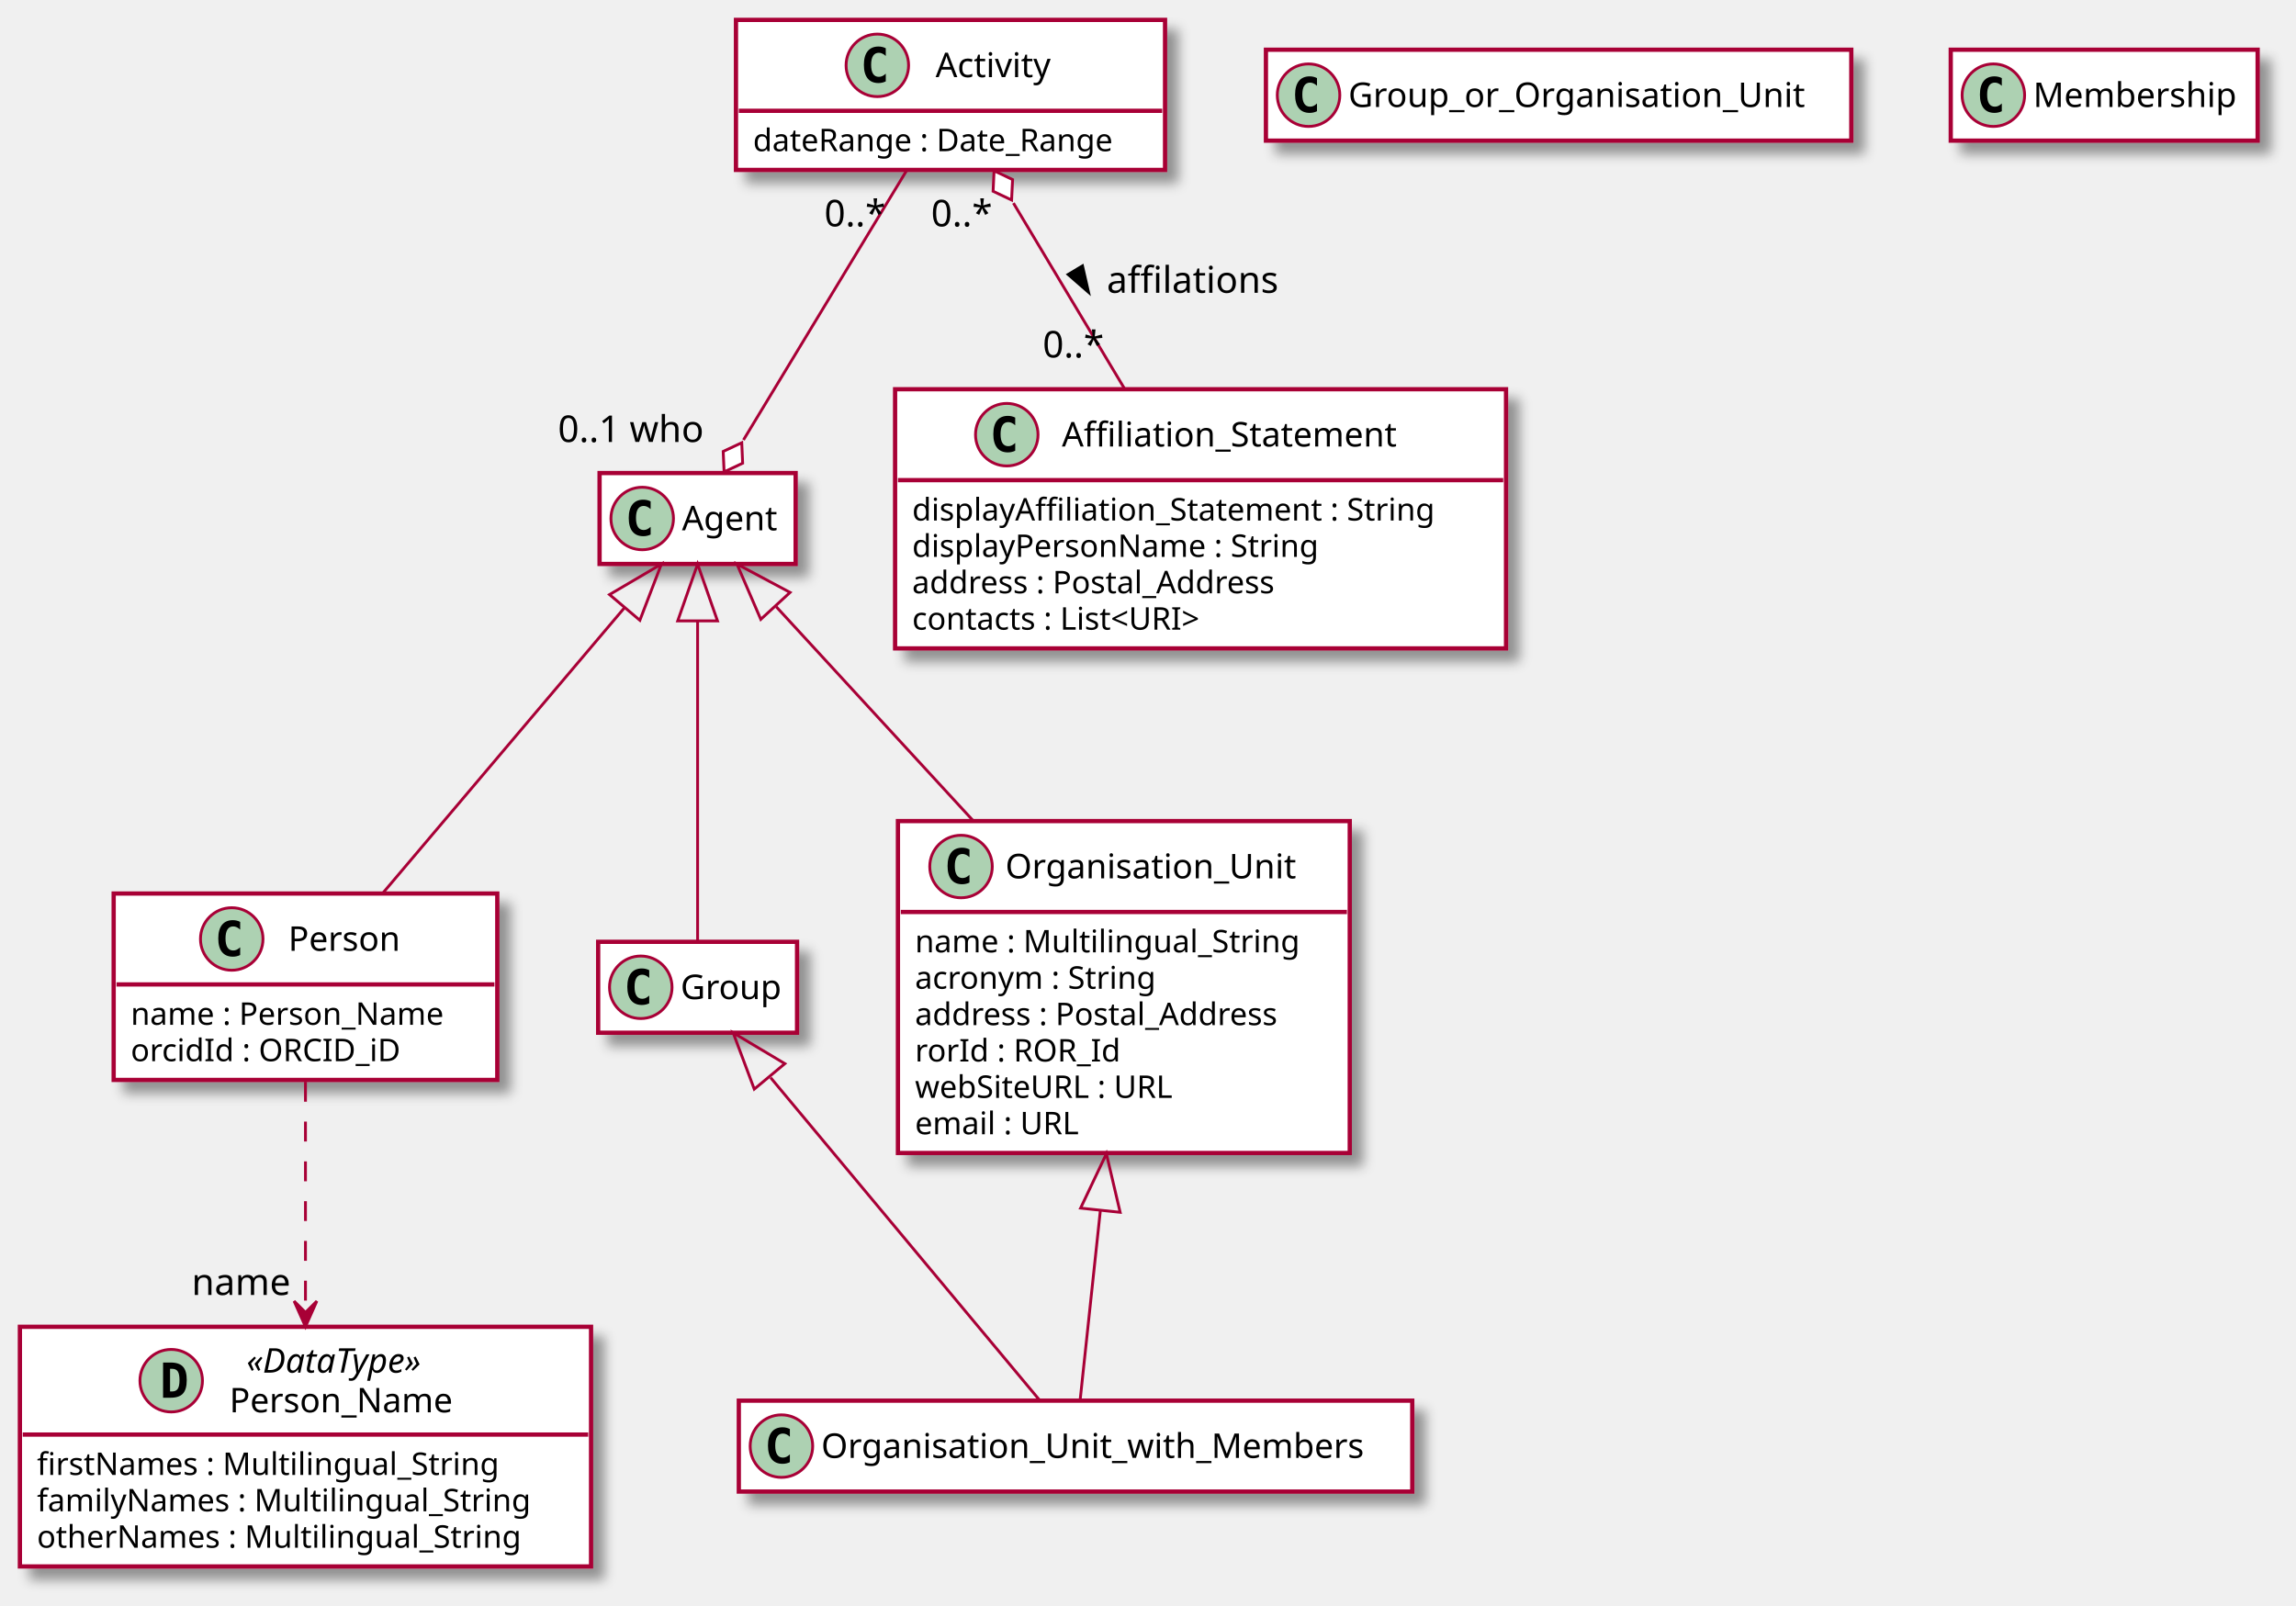
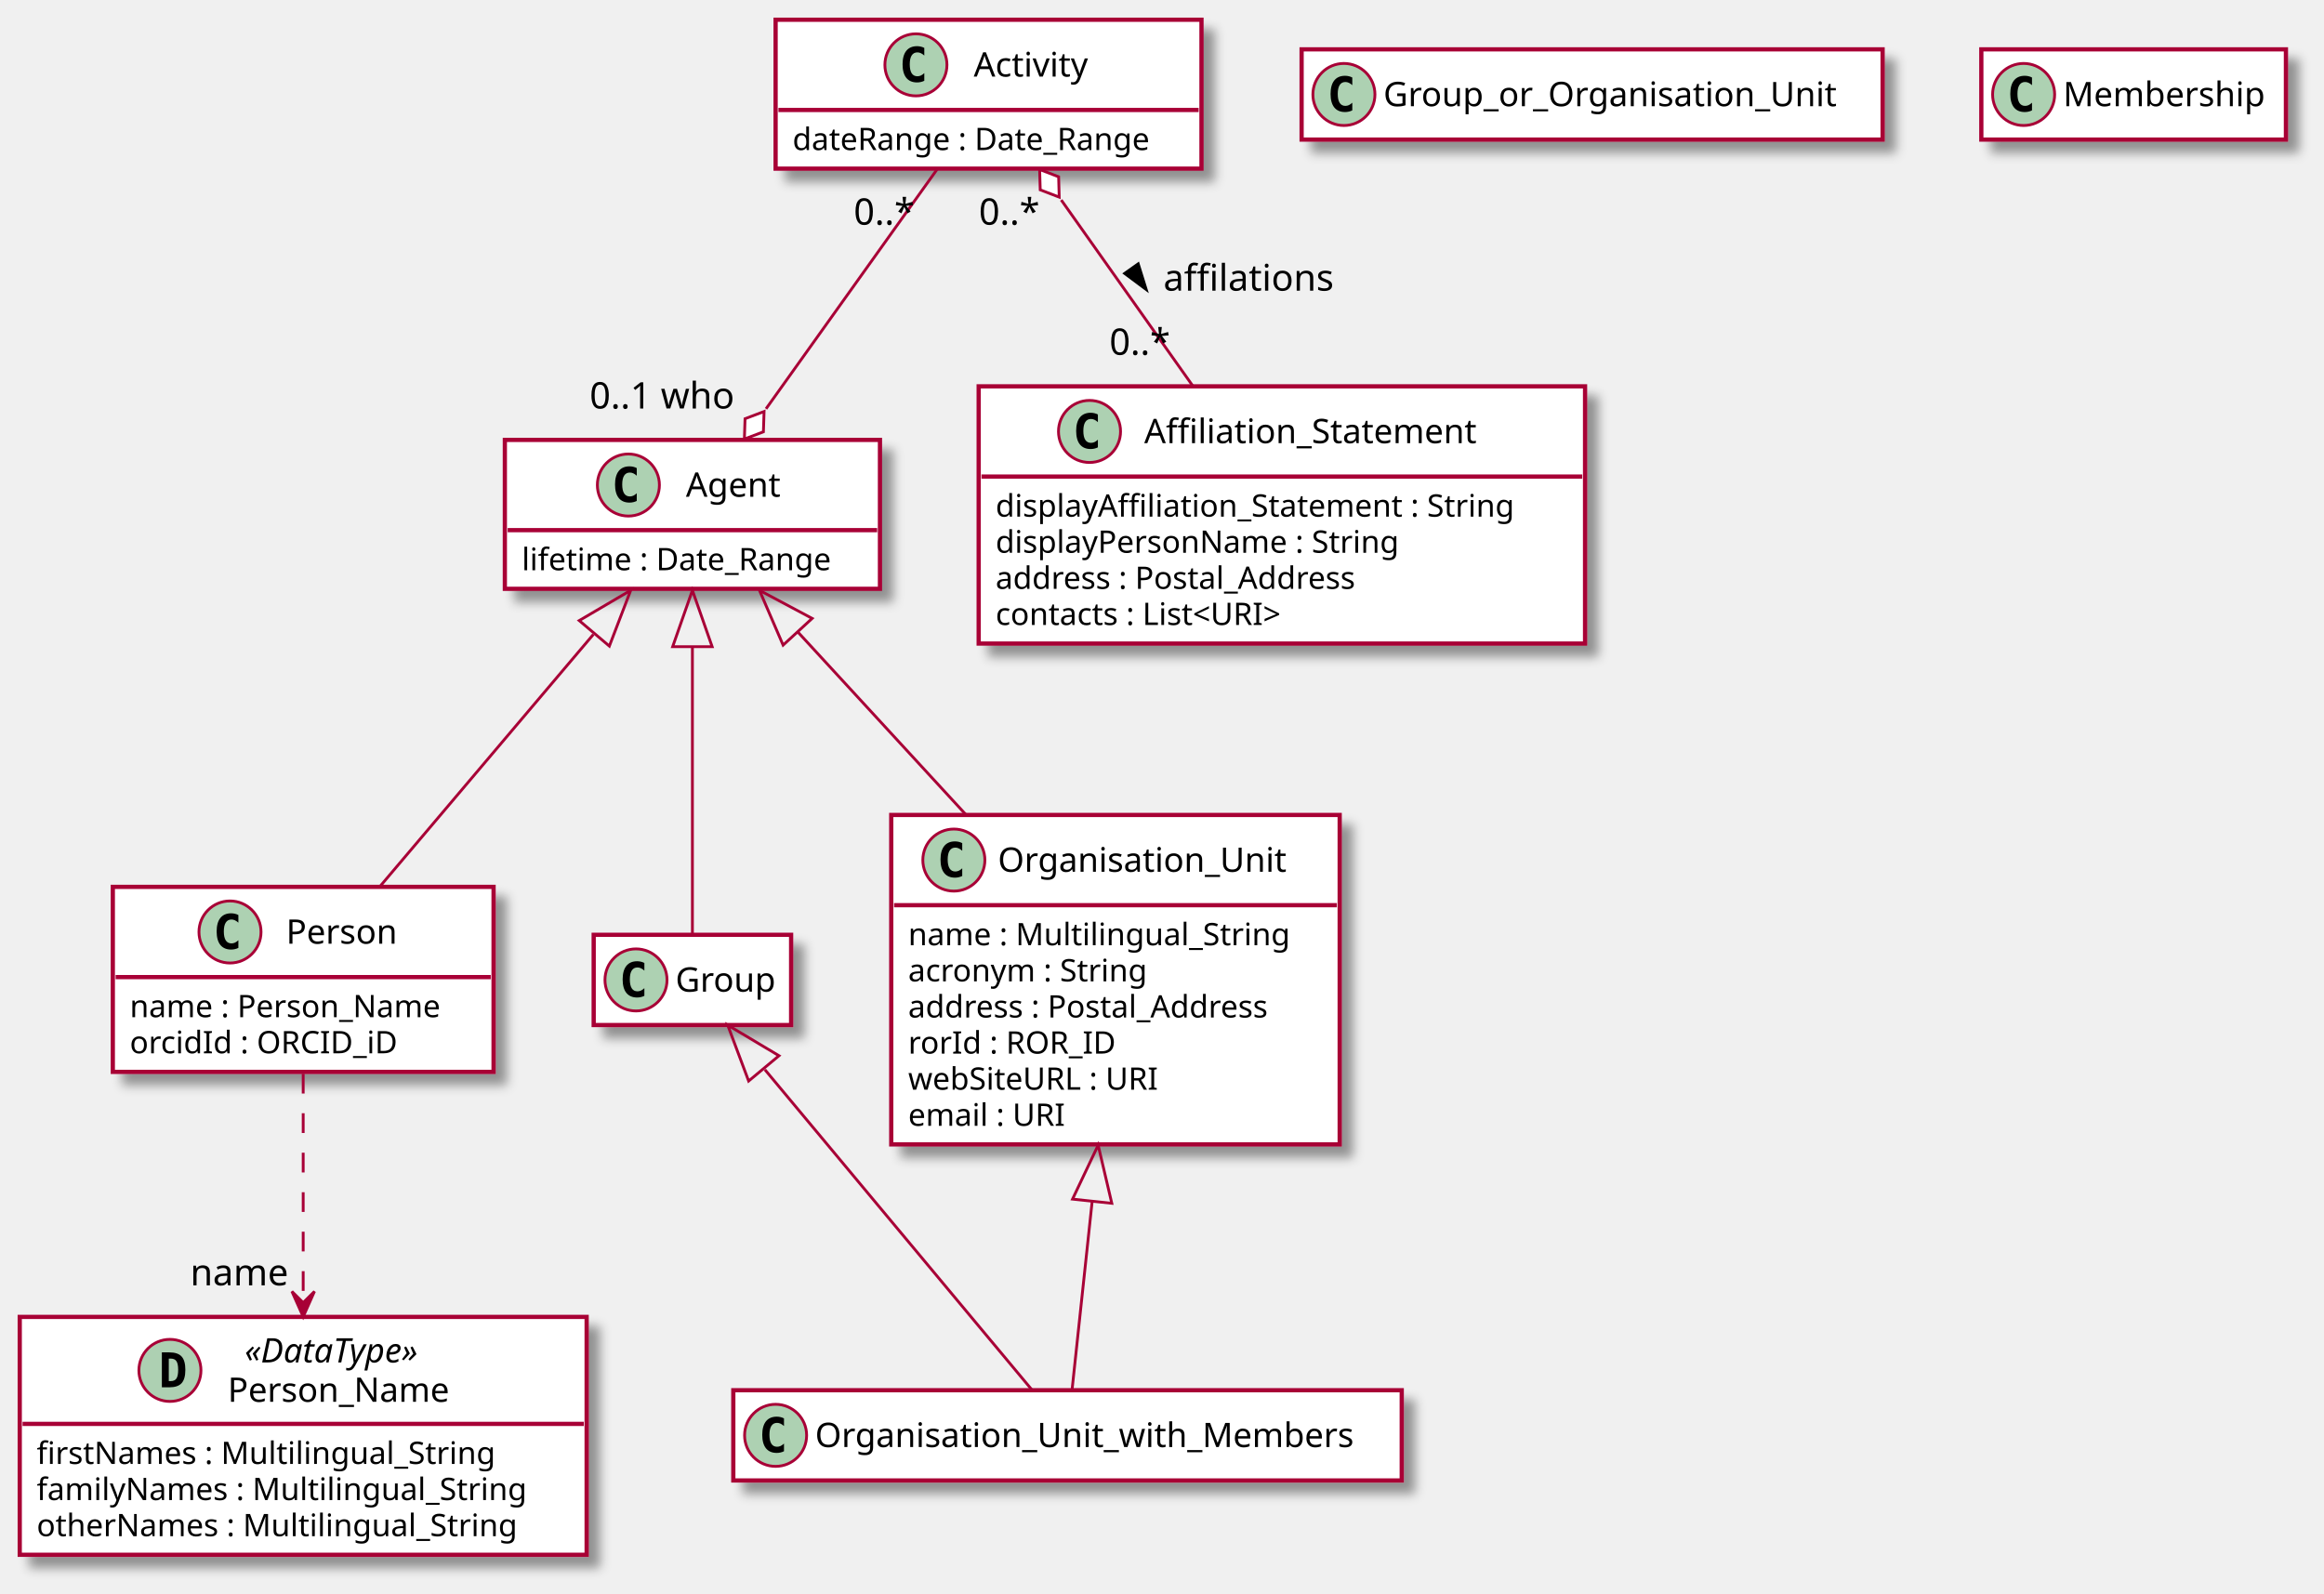
- <svg xmlns="http://www.w3.org/2000/svg" contentScriptType="application/ecmascript" contentStyleType="text/css" height="565px" preserveAspectRatio="none" style="width:808px;height:565px;background:#FFFFFF;" version="1.1" viewBox="0 0 808 565" width="808px" zoomAndPan="magnify">
+ <svg xmlns="http://www.w3.org/2000/svg" contentScriptType="application/ecmascript" contentStyleType="text/css" height="565px" preserveAspectRatio="none" style="width:824px;height:565px;background:#FFFFFF;" version="1.1" viewBox="0 0 824 565" width="824px" zoomAndPan="magnify">
  <defs>
-     <filter height="300%" id="faof7p3cjes50" width="300%" x="-1" y="-1">
+     <filter height="300%" id="f1koycm52vcksp" width="300%" x="-1" y="-1">
      <feGaussianBlur result="blurOut" stdDeviation="2.0" />
      <feColorMatrix in="blurOut" result="blurOut2" type="matrix" values="0 0 0 0 0 0 0 0 0 0 0 0 0 0 0 0 0 0 .4 0" />
      <feOffset dx="4.0" dy="4.0" in="blurOut2" result="blurOut3" />
      <feBlend in="SourceGraphic" in2="blurOut3" mode="normal" />
    </filter>
  </defs>
  <g>
-     <rect codeLine="23" fill="#FFFFFF" filter="url(#faof7p3cjes50)" height="32" id="Agent" style="stroke:#A80036;stroke-width:1.5;" width="69" x="211" y="166.5" />
-     <ellipse cx="226" cy="182.5" fill="#ADD1B2" rx="11" ry="11" style="stroke:#A80036;stroke-width:1.0;" />
-     <path d="M228.969,188.141 Q228.391,188.438 227.75,188.578 Q227.109,188.734 226.406,188.734 Q223.906,188.734 222.578,187.094 Q221.266,185.438 221.266,182.312 Q221.266,179.188 222.578,177.531 Q223.906,175.875 226.406,175.875 Q227.109,175.875 227.75,176.031 Q228.406,176.188 228.969,176.484 L228.969,179.203 Q228.344,178.625 227.75,178.359 Q227.156,178.078 226.531,178.078 Q225.188,178.078 224.5,179.156 Q223.812,180.219 223.812,182.312 Q223.812,184.406 224.5,185.484 Q225.188,186.547 226.531,186.547 Q227.156,186.547 227.75,186.281 Q228.344,186 228.969,185.422 L228.969,188.141 Z " fill="#000000" />
-     <text fill="#000000" font-family="sans-serif" font-size="12" lengthAdjust="spacing" textLength="37" x="240" y="186.654">Agent</text>
-     <rect codeLine="25" fill="#FFFFFF" filter="url(#faof7p3cjes50)" height="32" id="Group_or_Organisation_Unit" style="stroke:#A80036;stroke-width:1.5;" width="206" x="445.5" y="17.5" />
-     <ellipse cx="460.5" cy="33.5" fill="#ADD1B2" rx="11" ry="11" style="stroke:#A80036;stroke-width:1.0;" />
-     <path d="M463.469,39.141 Q462.891,39.438 462.25,39.578 Q461.609,39.734 460.906,39.734 Q458.406,39.734 457.078,38.094 Q455.766,36.438 455.766,33.312 Q455.766,30.188 457.078,28.531 Q458.406,26.875 460.906,26.875 Q461.609,26.875 462.25,27.031 Q462.906,27.188 463.469,27.484 L463.469,30.203 Q462.844,29.625 462.25,29.359 Q461.656,29.078 461.031,29.078 Q459.688,29.078 459,30.156 Q458.312,31.219 458.312,33.312 Q458.312,35.406 459,36.484 Q459.688,37.547 461.031,37.547 Q461.656,37.547 462.25,37.281 Q462.844,37 463.469,36.422 L463.469,39.141 Z " fill="#000000" />
-     <text fill="#000000" font-family="sans-serif" font-size="12" lengthAdjust="spacing" textLength="174" x="474.5" y="37.654">Group_or_Organisation_Unit</text>
-     <rect codeLine="54" fill="#FFFFFF" filter="url(#faof7p3cjes50)" height="52.805" id="Activity" style="stroke:#A80036;stroke-width:1.5;" width="151" x="259" y="7" />
-     <ellipse cx="308.75" cy="23" fill="#ADD1B2" rx="11" ry="11" style="stroke:#A80036;stroke-width:1.0;" />
-     <path d="M311.719,28.641 Q311.141,28.938 310.5,29.078 Q309.859,29.234 309.156,29.234 Q306.656,29.234 305.328,27.594 Q304.016,25.938 304.016,22.812 Q304.016,19.688 305.328,18.031 Q306.656,16.375 309.156,16.375 Q309.859,16.375 310.5,16.531 Q311.156,16.688 311.719,16.984 L311.719,19.703 Q311.094,19.125 310.5,18.859 Q309.906,18.578 309.281,18.578 Q307.938,18.578 307.25,19.656 Q306.562,20.719 306.562,22.812 Q306.562,24.906 307.25,25.984 Q307.938,27.047 309.281,27.047 Q309.906,27.047 310.5,26.781 Q311.094,26.5 311.719,25.922 L311.719,28.641 Z " fill="#000000" />
-     <text fill="#000000" font-family="sans-serif" font-size="12" lengthAdjust="spacing" textLength="43" x="329.25" y="27.154">Activity</text>
-     <line style="stroke:#A80036;stroke-width:1.5;" x1="260" x2="409" y1="39" y2="39" />
-     <text fill="#000000" font-family="sans-serif" font-size="11" lengthAdjust="spacing" textLength="139" x="265" y="53.21">dateRange : Date_Range</text>
-     <rect codeLine="60" fill="#FFFFFF" filter="url(#faof7p3cjes50)" height="32" id="Membership" style="stroke:#A80036;stroke-width:1.5;" width="108" x="686.5" y="17.5" />
-     <ellipse cx="701.5" cy="33.5" fill="#ADD1B2" rx="11" ry="11" style="stroke:#A80036;stroke-width:1.0;" />
-     <path d="M704.469,39.141 Q703.891,39.438 703.25,39.578 Q702.609,39.734 701.906,39.734 Q699.406,39.734 698.078,38.094 Q696.766,36.438 696.766,33.312 Q696.766,30.188 698.078,28.531 Q699.406,26.875 701.906,26.875 Q702.609,26.875 703.25,27.031 Q703.906,27.188 704.469,27.484 L704.469,30.203 Q703.844,29.625 703.25,29.359 Q702.656,29.078 702.031,29.078 Q700.688,29.078 700,30.156 Q699.312,31.219 699.312,33.312 Q699.312,35.406 700,36.484 Q700.688,37.547 702.031,37.547 Q702.656,37.547 703.25,37.281 Q703.844,37 704.469,36.422 L704.469,39.141 Z " fill="#000000" />
-     <text fill="#000000" font-family="sans-serif" font-size="12" lengthAdjust="spacing" textLength="76" x="715.5" y="37.654">Membership</text>
-     <rect codeLine="41" fill="#FFFFFF" filter="url(#faof7p3cjes50)" height="65.609" id="Person" style="stroke:#A80036;stroke-width:1.5;" width="135" x="40" y="314.5" />
+     <rect codeLine="23" fill="#FFFFFF" filter="url(#f1koycm52vcksp)" height="52.805" id="Agent" style="stroke:#A80036;stroke-width:1.5;" width="133" x="179" y="156" />
+     <ellipse cx="222.8" cy="172" fill="#ADD1B2" rx="11" ry="11" style="stroke:#A80036;stroke-width:1.0;" />
+     <path d="M225.769,177.641 Q225.191,177.938 224.55,178.078 Q223.909,178.234 223.206,178.234 Q220.706,178.234 219.378,176.594 Q218.066,174.938 218.066,171.812 Q218.066,168.688 219.378,167.031 Q220.706,165.375 223.206,165.375 Q223.909,165.375 224.55,165.531 Q225.206,165.688 225.769,165.984 L225.769,168.703 Q225.144,168.125 224.55,167.859 Q223.956,167.578 223.331,167.578 Q221.988,167.578 221.3,168.656 Q220.613,169.719 220.613,171.812 Q220.613,173.906 221.3,174.984 Q221.988,176.047 223.331,176.047 Q223.956,176.047 224.55,175.781 Q225.144,175.5 225.769,174.922 L225.769,177.641 Z " fill="#000000" />
+     <text fill="#000000" font-family="sans-serif" font-size="12" lengthAdjust="spacing" textLength="37" x="243.2" y="176.154">Agent</text>
+     <line style="stroke:#A80036;stroke-width:1.5;" x1="180" x2="311" y1="188" y2="188" />
+     <text fill="#000000" font-family="sans-serif" font-size="11" lengthAdjust="spacing" textLength="121" x="185" y="202.21">lifetime : Date_Range</text>
+     <rect codeLine="26" fill="#FFFFFF" filter="url(#f1koycm52vcksp)" height="32" id="Group_or_Organisation_Unit" style="stroke:#A80036;stroke-width:1.5;" width="206" x="461.5" y="17.5" />
+     <ellipse cx="476.5" cy="33.5" fill="#ADD1B2" rx="11" ry="11" style="stroke:#A80036;stroke-width:1.0;" />
+     <path d="M479.469,39.141 Q478.891,39.438 478.25,39.578 Q477.609,39.734 476.906,39.734 Q474.406,39.734 473.078,38.094 Q471.766,36.438 471.766,33.312 Q471.766,30.188 473.078,28.531 Q474.406,26.875 476.906,26.875 Q477.609,26.875 478.25,27.031 Q478.906,27.188 479.469,27.484 L479.469,30.203 Q478.844,29.625 478.25,29.359 Q477.656,29.078 477.031,29.078 Q475.688,29.078 475,30.156 Q474.312,31.219 474.312,33.312 Q474.312,35.406 475,36.484 Q475.688,37.547 477.031,37.547 Q477.656,37.547 478.25,37.281 Q478.844,37 479.469,36.422 L479.469,39.141 Z " fill="#000000" />
+     <text fill="#000000" font-family="sans-serif" font-size="12" lengthAdjust="spacing" textLength="174" x="490.5" y="37.654">Group_or_Organisation_Unit</text>
+     <rect codeLine="55" fill="#FFFFFF" filter="url(#f1koycm52vcksp)" height="52.805" id="Activity" style="stroke:#A80036;stroke-width:1.5;" width="151" x="275" y="7" />
+     <ellipse cx="324.75" cy="23" fill="#ADD1B2" rx="11" ry="11" style="stroke:#A80036;stroke-width:1.0;" />
+     <path d="M327.719,28.641 Q327.141,28.938 326.5,29.078 Q325.859,29.234 325.156,29.234 Q322.656,29.234 321.328,27.594 Q320.016,25.938 320.016,22.812 Q320.016,19.688 321.328,18.031 Q322.656,16.375 325.156,16.375 Q325.859,16.375 326.5,16.531 Q327.156,16.688 327.719,16.984 L327.719,19.703 Q327.094,19.125 326.5,18.859 Q325.906,18.578 325.281,18.578 Q323.938,18.578 323.25,19.656 Q322.562,20.719 322.562,22.812 Q322.562,24.906 323.25,25.984 Q323.938,27.047 325.281,27.047 Q325.906,27.047 326.5,26.781 Q327.094,26.5 327.719,25.922 L327.719,28.641 Z " fill="#000000" />
+     <text fill="#000000" font-family="sans-serif" font-size="12" lengthAdjust="spacing" textLength="43" x="345.25" y="27.154">Activity</text>
+     <line style="stroke:#A80036;stroke-width:1.5;" x1="276" x2="425" y1="39" y2="39" />
+     <text fill="#000000" font-family="sans-serif" font-size="11" lengthAdjust="spacing" textLength="139" x="281" y="53.21">dateRange : Date_Range</text>
+     <rect codeLine="61" fill="#FFFFFF" filter="url(#f1koycm52vcksp)" height="32" id="Membership" style="stroke:#A80036;stroke-width:1.5;" width="108" x="702.5" y="17.5" />
+     <ellipse cx="717.5" cy="33.5" fill="#ADD1B2" rx="11" ry="11" style="stroke:#A80036;stroke-width:1.0;" />
+     <path d="M720.469,39.141 Q719.891,39.438 719.25,39.578 Q718.609,39.734 717.906,39.734 Q715.406,39.734 714.078,38.094 Q712.766,36.438 712.766,33.312 Q712.766,30.188 714.078,28.531 Q715.406,26.875 717.906,26.875 Q718.609,26.875 719.25,27.031 Q719.906,27.188 720.469,27.484 L720.469,30.203 Q719.844,29.625 719.25,29.359 Q718.656,29.078 718.031,29.078 Q716.688,29.078 716,30.156 Q715.312,31.219 715.312,33.312 Q715.312,35.406 716,36.484 Q716.688,37.547 718.031,37.547 Q718.656,37.547 719.25,37.281 Q719.844,37 720.469,36.422 L720.469,39.141 Z " fill="#000000" />
+     <text fill="#000000" font-family="sans-serif" font-size="12" lengthAdjust="spacing" textLength="76" x="731.5" y="37.654">Membership</text>
+     <rect codeLine="42" fill="#FFFFFF" filter="url(#f1koycm52vcksp)" height="65.609" id="Person" style="stroke:#A80036;stroke-width:1.5;" width="135" x="40" y="314.5" />
    <ellipse cx="81.55" cy="330.5" fill="#ADD1B2" rx="11" ry="11" style="stroke:#A80036;stroke-width:1.0;" />
    <path d="M84.519,336.141 Q83.941,336.438 83.3,336.578 Q82.659,336.734 81.956,336.734 Q79.456,336.734 78.128,335.094 Q76.816,333.438 76.816,330.312 Q76.816,327.188 78.128,325.531 Q79.456,323.875 81.956,323.875 Q82.659,323.875 83.3,324.031 Q83.956,324.188 84.519,324.484 L84.519,327.203 Q83.894,326.625 83.3,326.359 Q82.706,326.078 82.081,326.078 Q80.737,326.078 80.05,327.156 Q79.362,328.219 79.362,330.312 Q79.362,332.406 80.05,333.484 Q80.737,334.547 82.081,334.547 Q82.706,334.547 83.3,334.281 Q83.894,334 84.519,333.422 L84.519,336.141 Z " fill="#000000" />
    <text fill="#000000" font-family="sans-serif" font-size="12" lengthAdjust="spacing" textLength="44" x="101.45" y="334.654">Person</text>
    <line style="stroke:#A80036;stroke-width:1.5;" x1="41" x2="174" y1="346.5" y2="346.5" />
    <text fill="#000000" font-family="sans-serif" font-size="11" lengthAdjust="spacing" textLength="123" x="46" y="360.71">name : Person_Name</text>
    <text fill="#000000" font-family="sans-serif" font-size="11" lengthAdjust="spacing" textLength="102" x="46" y="373.515">orcidId : ORCID_iD</text>
-     <rect codeLine="46" fill="#FFFFFF" filter="url(#faof7p3cjes50)" height="84.352" id="Person_Name" style="stroke:#A80036;stroke-width:1.5;" width="201" x="7" y="467" />
+     <rect codeLine="47" fill="#FFFFFF" filter="url(#f1koycm52vcksp)" height="84.352" id="Person_Name" style="stroke:#A80036;stroke-width:1.5;" width="201" x="7" y="467" />
    <ellipse cx="60.25" cy="485.969" fill="#ADD0B2" rx="11" ry="11" style="stroke:#A80036;stroke-width:1.0;" />
    <path d="M59.844,481.781 L59.844,489.766 L60.5,489.766 Q61.938,489.766 62.547,488.859 Q63.172,487.938 63.172,485.766 Q63.172,483.594 62.547,482.688 Q61.938,481.781 60.5,481.781 L59.844,481.781 Z M57.391,479.578 L60.016,479.578 Q63.047,479.578 64.375,481.031 Q65.719,482.469 65.719,485.766 Q65.719,489.062 64.375,490.516 Q63.047,491.969 60.016,491.969 L57.391,491.969 L57.391,479.578 Z " fill="#000000" />
    <text fill="#000000" font-family="sans-serif" font-size="12" font-style="italic" lengthAdjust="spacing" textLength="74" x="86.75" y="483.139">«DataType»</text>
    <text fill="#000000" font-family="sans-serif" font-size="12" lengthAdjust="spacing" textLength="86" x="80.75" y="497.107">Person_Name</text>
    <line style="stroke:#A80036;stroke-width:1.5;" x1="8" x2="207" y1="504.938" y2="504.938" />
    <text fill="#000000" font-family="sans-serif" font-size="11" lengthAdjust="spacing" textLength="178" x="13" y="519.148">firstNames : Multilingual_String</text>
    <text fill="#000000" font-family="sans-serif" font-size="11" lengthAdjust="spacing" textLength="189" x="13" y="531.953">familyNames : Multilingual_String</text>
    <text fill="#000000" font-family="sans-serif" font-size="11" lengthAdjust="spacing" textLength="185" x="13" y="544.757">otherNames : Multilingual_String</text>
-     <rect codeLine="65" fill="#FFFFFF" filter="url(#faof7p3cjes50)" height="32" id="Group" style="stroke:#A80036;stroke-width:1.5;" width="70" x="210.5" y="331.5" />
+     <rect codeLine="66" fill="#FFFFFF" filter="url(#f1koycm52vcksp)" height="32" id="Group" style="stroke:#A80036;stroke-width:1.5;" width="70" x="210.5" y="331.5" />
    <ellipse cx="225.5" cy="347.5" fill="#ADD1B2" rx="11" ry="11" style="stroke:#A80036;stroke-width:1.0;" />
    <path d="M228.469,353.141 Q227.891,353.438 227.25,353.578 Q226.609,353.734 225.906,353.734 Q223.406,353.734 222.078,352.094 Q220.766,350.438 220.766,347.312 Q220.766,344.188 222.078,342.531 Q223.406,340.875 225.906,340.875 Q226.609,340.875 227.25,341.031 Q227.906,341.188 228.469,341.484 L228.469,344.203 Q227.844,343.625 227.25,343.359 Q226.656,343.078 226.031,343.078 Q224.688,343.078 224,344.156 Q223.312,345.219 223.312,347.312 Q223.312,349.406 224,350.484 Q224.688,351.547 226.031,351.547 Q226.656,351.547 227.25,351.281 Q227.844,351 228.469,350.422 L228.469,353.141 Z " fill="#000000" />
    <text fill="#000000" font-family="sans-serif" font-size="12" lengthAdjust="spacing" textLength="38" x="239.5" y="351.654">Group</text>
-     <rect codeLine="30" fill="#FFFFFF" filter="url(#faof7p3cjes50)" height="116.828" id="Organisation_Unit" style="stroke:#A80036;stroke-width:1.5;" width="159" x="316" y="289" />
+     <rect codeLine="31" fill="#FFFFFF" filter="url(#f1koycm52vcksp)" height="116.828" id="Organisation_Unit" style="stroke:#A80036;stroke-width:1.5;" width="159" x="316" y="289" />
    <ellipse cx="338.2" cy="305" fill="#ADD1B2" rx="11" ry="11" style="stroke:#A80036;stroke-width:1.0;" />
    <path d="M341.169,310.641 Q340.591,310.938 339.95,311.078 Q339.309,311.234 338.606,311.234 Q336.106,311.234 334.778,309.594 Q333.466,307.938 333.466,304.812 Q333.466,301.688 334.778,300.031 Q336.106,298.375 338.606,298.375 Q339.309,298.375 339.95,298.531 Q340.606,298.688 341.169,298.984 L341.169,301.703 Q340.544,301.125 339.95,300.859 Q339.356,300.578 338.731,300.578 Q337.387,300.578 336.7,301.656 Q336.012,302.719 336.012,304.812 Q336.012,306.906 336.7,307.984 Q337.387,309.047 338.731,309.047 Q339.356,309.047 339.95,308.781 Q340.544,308.5 341.169,307.922 L341.169,310.641 Z " fill="#000000" />
    <text fill="#000000" font-family="sans-serif" font-size="12" lengthAdjust="spacing" textLength="111" x="353.8" y="309.154">Organisation_Unit</text>
    <line style="stroke:#A80036;stroke-width:1.5;" x1="317" x2="474" y1="321" y2="321" />
    <text fill="#000000" font-family="sans-serif" font-size="11" lengthAdjust="spacing" textLength="147" x="322" y="335.21">name : Multilingual_String</text>
    <text fill="#000000" font-family="sans-serif" font-size="11" lengthAdjust="spacing" textLength="95" x="322" y="348.015">acronym : String</text>
    <text fill="#000000" font-family="sans-serif" font-size="11" lengthAdjust="spacing" textLength="147" x="322" y="360.82">address : Postal_Address</text>
-     <text fill="#000000" font-family="sans-serif" font-size="11" lengthAdjust="spacing" textLength="78" x="322" y="373.625">rorId : ROR_Id</text>
-     <text fill="#000000" font-family="sans-serif" font-size="11" lengthAdjust="spacing" textLength="99" x="322" y="386.429">webSiteURL : URL</text>
-     <text fill="#000000" font-family="sans-serif" font-size="11" lengthAdjust="spacing" textLength="64" x="322" y="399.234">email : URL</text>
-     <rect codeLine="70" fill="#FFFFFF" filter="url(#faof7p3cjes50)" height="32" id="Organisation_Unit_with_Members" style="stroke:#A80036;stroke-width:1.5;" width="237" x="260" y="493" />
+     <text fill="#000000" font-family="sans-serif" font-size="11" lengthAdjust="spacing" textLength="79" x="322" y="373.625">rorId : ROR_ID</text>
+     <text fill="#000000" font-family="sans-serif" font-size="11" lengthAdjust="spacing" textLength="96" x="322" y="386.429">webSiteURL : URI</text>
+     <text fill="#000000" font-family="sans-serif" font-size="11" lengthAdjust="spacing" textLength="61" x="322" y="399.234">email : URI</text>
+     <rect codeLine="71" fill="#FFFFFF" filter="url(#f1koycm52vcksp)" height="32" id="Organisation_Unit_with_Members" style="stroke:#A80036;stroke-width:1.5;" width="237" x="260" y="493" />
    <ellipse cx="275" cy="509" fill="#ADD1B2" rx="11" ry="11" style="stroke:#A80036;stroke-width:1.0;" />
    <path d="M277.969,514.641 Q277.391,514.938 276.75,515.078 Q276.109,515.234 275.406,515.234 Q272.906,515.234 271.578,513.594 Q270.266,511.938 270.266,508.812 Q270.266,505.688 271.578,504.031 Q272.906,502.375 275.406,502.375 Q276.109,502.375 276.75,502.531 Q277.406,502.688 277.969,502.984 L277.969,505.703 Q277.344,505.125 276.75,504.859 Q276.156,504.578 275.531,504.578 Q274.188,504.578 273.5,505.656 Q272.812,506.719 272.812,508.812 Q272.812,510.906 273.5,511.984 Q274.188,513.047 275.531,513.047 Q276.156,513.047 276.75,512.781 Q277.344,512.5 277.969,511.922 L277.969,514.641 Z " fill="#000000" />
    <text fill="#000000" font-family="sans-serif" font-size="12" lengthAdjust="spacing" textLength="205" x="289" y="513.154">Organisation_Unit_with_Members</text>
-     <rect codeLine="138" fill="#FFFFFF" filter="url(#faof7p3cjes50)" height="91.219" id="Affiliation_Statement" style="stroke:#A80036;stroke-width:1.5;" width="215" x="315" y="137" />
-     <ellipse cx="354.3" cy="153" fill="#ADD1B2" rx="11" ry="11" style="stroke:#A80036;stroke-width:1.0;" />
-     <path d="M357.269,158.641 Q356.691,158.938 356.05,159.078 Q355.409,159.234 354.706,159.234 Q352.206,159.234 350.878,157.594 Q349.566,155.938 349.566,152.812 Q349.566,149.688 350.878,148.031 Q352.206,146.375 354.706,146.375 Q355.409,146.375 356.05,146.531 Q356.706,146.688 357.269,146.984 L357.269,149.703 Q356.644,149.125 356.05,148.859 Q355.456,148.578 354.831,148.578 Q353.488,148.578 352.8,149.656 Q352.113,150.719 352.113,152.812 Q352.113,154.906 352.8,155.984 Q353.488,157.047 354.831,157.047 Q355.456,157.047 356.05,156.781 Q356.644,156.5 357.269,155.922 L357.269,158.641 Z " fill="#000000" />
-     <text fill="#000000" font-family="sans-serif" font-size="12" lengthAdjust="spacing" textLength="129" x="373.7" y="157.154">Affiliation_Statement</text>
-     <line style="stroke:#A80036;stroke-width:1.5;" x1="316" x2="529" y1="169" y2="169" />
-     <text fill="#000000" font-family="sans-serif" font-size="11" lengthAdjust="spacing" textLength="203" x="321" y="183.21">displayAffiliation_Statement : String</text>
-     <text fill="#000000" font-family="sans-serif" font-size="11" lengthAdjust="spacing" textLength="159" x="321" y="196.015">displayPersonName : String</text>
-     <text fill="#000000" font-family="sans-serif" font-size="11" lengthAdjust="spacing" textLength="147" x="321" y="208.82">address : Postal_Address</text>
-     <text fill="#000000" font-family="sans-serif" font-size="11" lengthAdjust="spacing" textLength="116" x="321" y="221.625">contacts : List&lt;URI&gt;</text>
-     <path codeLine="263" d="M319,60.11 C302.93,86.64 277.93,127.93 261.64,154.85 " fill="none" id="Activity-to-Agent" style="stroke:#A80036;stroke-width:1.0;" />
-     <polygon fill="#FFFFFF" points="254.82,166.1,261.349,163.039,261.035,155.835,254.506,158.896,254.82,166.1" style="stroke:#A80036;stroke-width:1.0;" />
-     <text fill="#000000" font-family="sans-serif" font-size="13" lengthAdjust="spacing" textLength="23" x="290.094" y="79.674">0..*</text>
-     <text fill="#000000" font-family="sans-serif" font-size="13" lengthAdjust="spacing" textLength="53" x="196.344" y="155.57">0..1 who</text>
-     <path codeLine="320" d="M107.5,380.78 C107.5,404.07 107.5,435.87 107.5,461.85 " fill="none" id="Person-to-Person_Name" style="stroke:#A80036;stroke-width:1.0;stroke-dasharray:7.0,7.0;" />
+     <rect codeLine="136" fill="#FFFFFF" filter="url(#f1koycm52vcksp)" height="91.219" id="Affiliation_Statement" style="stroke:#A80036;stroke-width:1.5;" width="215" x="347" y="137" />
+     <ellipse cx="386.3" cy="153" fill="#ADD1B2" rx="11" ry="11" style="stroke:#A80036;stroke-width:1.0;" />
+     <path d="M389.269,158.641 Q388.691,158.938 388.05,159.078 Q387.409,159.234 386.706,159.234 Q384.206,159.234 382.878,157.594 Q381.566,155.938 381.566,152.812 Q381.566,149.688 382.878,148.031 Q384.206,146.375 386.706,146.375 Q387.409,146.375 388.05,146.531 Q388.706,146.688 389.269,146.984 L389.269,149.703 Q388.644,149.125 388.05,148.859 Q387.456,148.578 386.831,148.578 Q385.488,148.578 384.8,149.656 Q384.113,150.719 384.113,152.812 Q384.113,154.906 384.8,155.984 Q385.488,157.047 386.831,157.047 Q387.456,157.047 388.05,156.781 Q388.644,156.5 389.269,155.922 L389.269,158.641 Z " fill="#000000" />
+     <text fill="#000000" font-family="sans-serif" font-size="12" lengthAdjust="spacing" textLength="129" x="405.7" y="157.154">Affiliation_Statement</text>
+     <line style="stroke:#A80036;stroke-width:1.5;" x1="348" x2="561" y1="169" y2="169" />
+     <text fill="#000000" font-family="sans-serif" font-size="11" lengthAdjust="spacing" textLength="203" x="353" y="183.21">displayAffiliation_Statement : String</text>
+     <text fill="#000000" font-family="sans-serif" font-size="11" lengthAdjust="spacing" textLength="159" x="353" y="196.015">displayPersonName : String</text>
+     <text fill="#000000" font-family="sans-serif" font-size="11" lengthAdjust="spacing" textLength="147" x="353" y="208.82">address : Postal_Address</text>
+     <text fill="#000000" font-family="sans-serif" font-size="11" lengthAdjust="spacing" textLength="116" x="353" y="221.625">contacts : List&lt;URI&gt;</text>
+     <path codeLine="261" d="M332.21,60.11 C315.45,83.57 290.45,118.57 271.6,144.97 " fill="none" id="Activity-to-Agent" style="stroke:#A80036;stroke-width:1.0;" />
+     <polygon fill="#FFFFFF" points="263.93,155.69,270.673,153.135,270.909,145.928,264.165,148.483,263.93,155.69" style="stroke:#A80036;stroke-width:1.0;" />
+     <text fill="#000000" font-family="sans-serif" font-size="13" lengthAdjust="spacing" textLength="23" x="302.693" y="79.674">0..*</text>
+     <text fill="#000000" font-family="sans-serif" font-size="13" lengthAdjust="spacing" textLength="53" x="209.064" y="144.861">0..1 who</text>
+     <path codeLine="310" d="M107.5,380.78 C107.5,404.07 107.5,435.87 107.5,461.85 " fill="none" id="Person-to-Person_Name" style="stroke:#A80036;stroke-width:1.0;stroke-dasharray:7.0,7.0;" />
    <polygon fill="#A80036" points="107.5,466.96,111.5,457.96,107.5,461.96,103.5,457.96,107.5,466.96" style="stroke:#A80036;stroke-width:1.0;" />
    <text fill="#000000" font-family="sans-serif" font-size="13" lengthAdjust="spacing" textLength="37" x="67.436" y="455.804">name</text>
-     <path codeLine="324" d="M219.77,213.9 C195.59,242.45 159.53,285.04 134.85,314.2 " fill="none" id="Agent-backto-Person" style="stroke:#A80036;stroke-width:1.0;" />
-     <polygon fill="none" points="214.5,209.28,232.76,198.54,225.18,218.33,214.5,209.28" style="stroke:#A80036;stroke-width:1.0;" />
-     <path codeLine="336" d="M245.5,218.68 C245.5,253.78 245.5,306.05 245.5,331.49 " fill="none" id="Agent-backto-Group" style="stroke:#A80036;stroke-width:1.0;" />
-     <polygon fill="none" points="238.5,218.54,245.5,198.54,252.5,218.54,238.5,218.54" style="stroke:#A80036;stroke-width:1.0;" />
-     <path codeLine="328" d="M273.15,213.54 C292.51,234.59 319,263.37 342.38,288.77 " fill="none" id="Agent-backto-Organisation_Unit" style="stroke:#A80036;stroke-width:1.0;" />
-     <polygon fill="none" points="267.73,218,259.34,198.54,278.04,208.52,267.73,218" style="stroke:#A80036;stroke-width:1.0;" />
-     <path codeLine="340" d="M271.2,379.32 C299.63,413.42 344.29,466.98 365.92,492.92 " fill="none" id="Group-backto-Organisation_Unit_with_Members" style="stroke:#A80036;stroke-width:1.0;" />
+     <path codeLine="314" d="M210.38,224.98 C186.87,252.75 156.39,288.75 134.72,314.35 " fill="none" id="Agent-backto-Person" style="stroke:#A80036;stroke-width:1.0;" />
+     <polygon fill="none" points="205.37,220.07,223.63,209.33,216.05,229.12,205.37,220.07" style="stroke:#A80036;stroke-width:1.0;" />
+     <path codeLine="326" d="M245.5,229.44 C245.5,263.56 245.5,308.02 245.5,331.09 " fill="none" id="Agent-backto-Group" style="stroke:#A80036;stroke-width:1.0;" />
+     <polygon fill="none" points="238.5,229.33,245.5,209.33,252.5,229.33,238.5,229.33" style="stroke:#A80036;stroke-width:1.0;" />
+     <path codeLine="318" d="M283,224.25 C300.93,243.73 322.71,267.4 342.31,288.71 " fill="none" id="Agent-backto-Organisation_Unit" style="stroke:#A80036;stroke-width:1.0;" />
+     <polygon fill="none" points="277.66,228.78,269.27,209.33,287.96,219.3,277.66,228.78" style="stroke:#A80036;stroke-width:1.0;" />
+     <path codeLine="330" d="M271.2,379.32 C299.63,413.42 344.29,466.98 365.92,492.92 " fill="none" id="Group-backto-Organisation_Unit_with_Members" style="stroke:#A80036;stroke-width:1.0;" />
    <polygon fill="none" points="265.44,383.35,258.01,363.51,276.2,374.38,265.44,383.35" style="stroke:#A80036;stroke-width:1.0;" />
-     <path codeLine="344" d="M387.22,426.19 C384.51,451.57 381.78,477.24 380.11,492.89 " fill="none" id="Organisation_Unit-backto-Organisation_Unit_with_Members" style="stroke:#A80036;stroke-width:1.0;" />
+     <path codeLine="334" d="M387.22,426.19 C384.51,451.57 381.78,477.24 380.11,492.89 " fill="none" id="Organisation_Unit-backto-Organisation_Unit_with_Members" style="stroke:#A80036;stroke-width:1.0;" />
    <polygon fill="none" points="380.28,425.23,389.36,406.08,394.2,426.71,380.28,425.23" style="stroke:#A80036;stroke-width:1.0;" />
-     <path codeLine="251" d="M356.64,71.48 C368.53,91.34 383.27,115.97 395.79,136.89 " fill="none" id="Activity-backto-Affiliation_Statement" style="stroke:#A80036;stroke-width:1.0;" />
-     <polygon fill="#FFFFFF" points="349.83,60.11,349.483,67.313,355.998,70.403,356.345,63.201,349.83,60.11" style="stroke:#A80036;stroke-width:1.0;" />
-     <polygon fill="#000000" points="383.068,102.857,380.944,93.586,375.901,96.605,383.068,102.857" style="stroke:#000000;stroke-width:1.0;" />
-     <text fill="#000000" font-family="sans-serif" font-size="13" lengthAdjust="spacing" textLength="61" x="389.5" y="103.067">affilations</text>
-     <text fill="#000000" font-family="sans-serif" font-size="13" lengthAdjust="spacing" textLength="23" x="327.668" y="79.674">0..*</text>
-     <text fill="#000000" font-family="sans-serif" font-size="13" lengthAdjust="spacing" textLength="23" x="366.939" y="125.818">0..*</text>
+     <path codeLine="249" d="M376.27,70.92 C390.39,90.88 408,115.78 422.94,136.89 " fill="none" id="Activity-backto-Affiliation_Statement" style="stroke:#A80036;stroke-width:1.0;" />
+     <polygon fill="#FFFFFF" points="368.62,60.11,368.822,67.318,375.554,69.904,375.351,62.696,368.62,60.11" style="stroke:#A80036;stroke-width:1.0;" />
+     <polygon fill="#000000" points="406.388,102.648,403.563,93.567,398.765,96.962,406.388,102.648" style="stroke:#000000;stroke-width:1.0;" />
+     <text fill="#000000" font-family="sans-serif" font-size="13" lengthAdjust="spacing" textLength="61" x="412.5" y="103.067">affilations</text>
+     <text fill="#000000" font-family="sans-serif" font-size="13" lengthAdjust="spacing" textLength="23" x="347.068" y="79.674">0..*</text>
+     <text fill="#000000" font-family="sans-serif" font-size="13" lengthAdjust="spacing" textLength="23" x="393.346" y="125.818">0..*</text>
  </g>
</svg>
